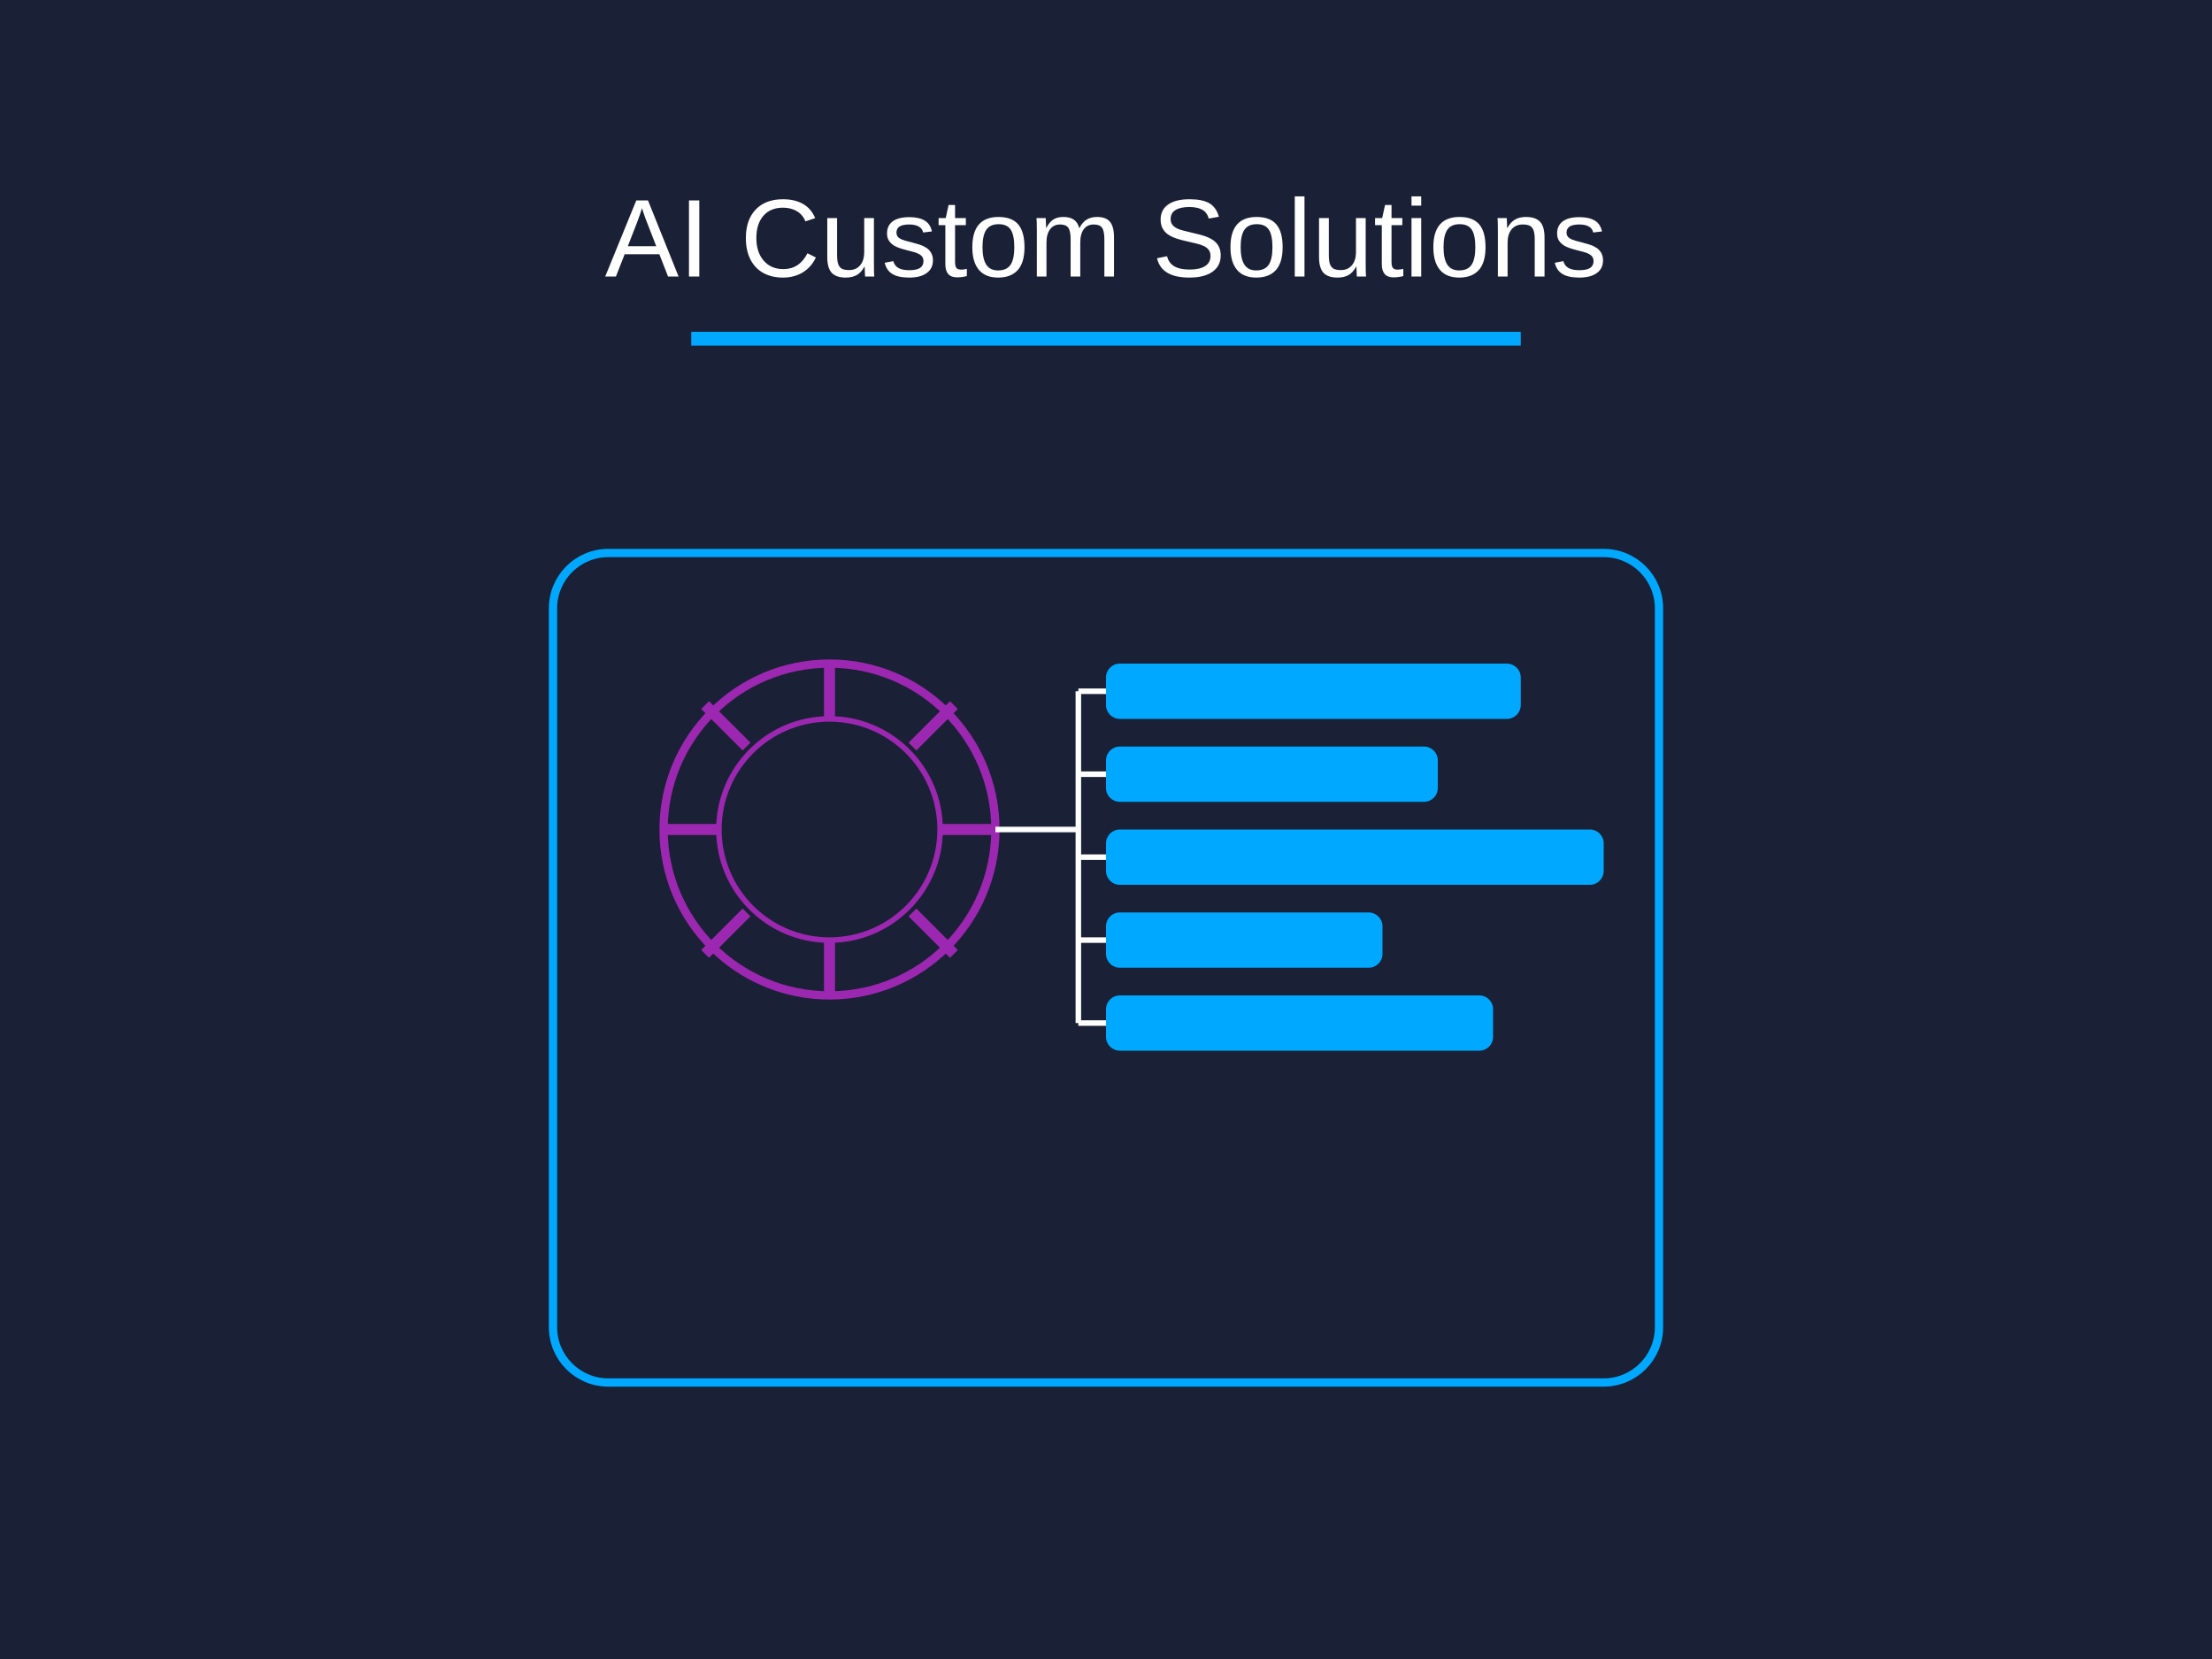
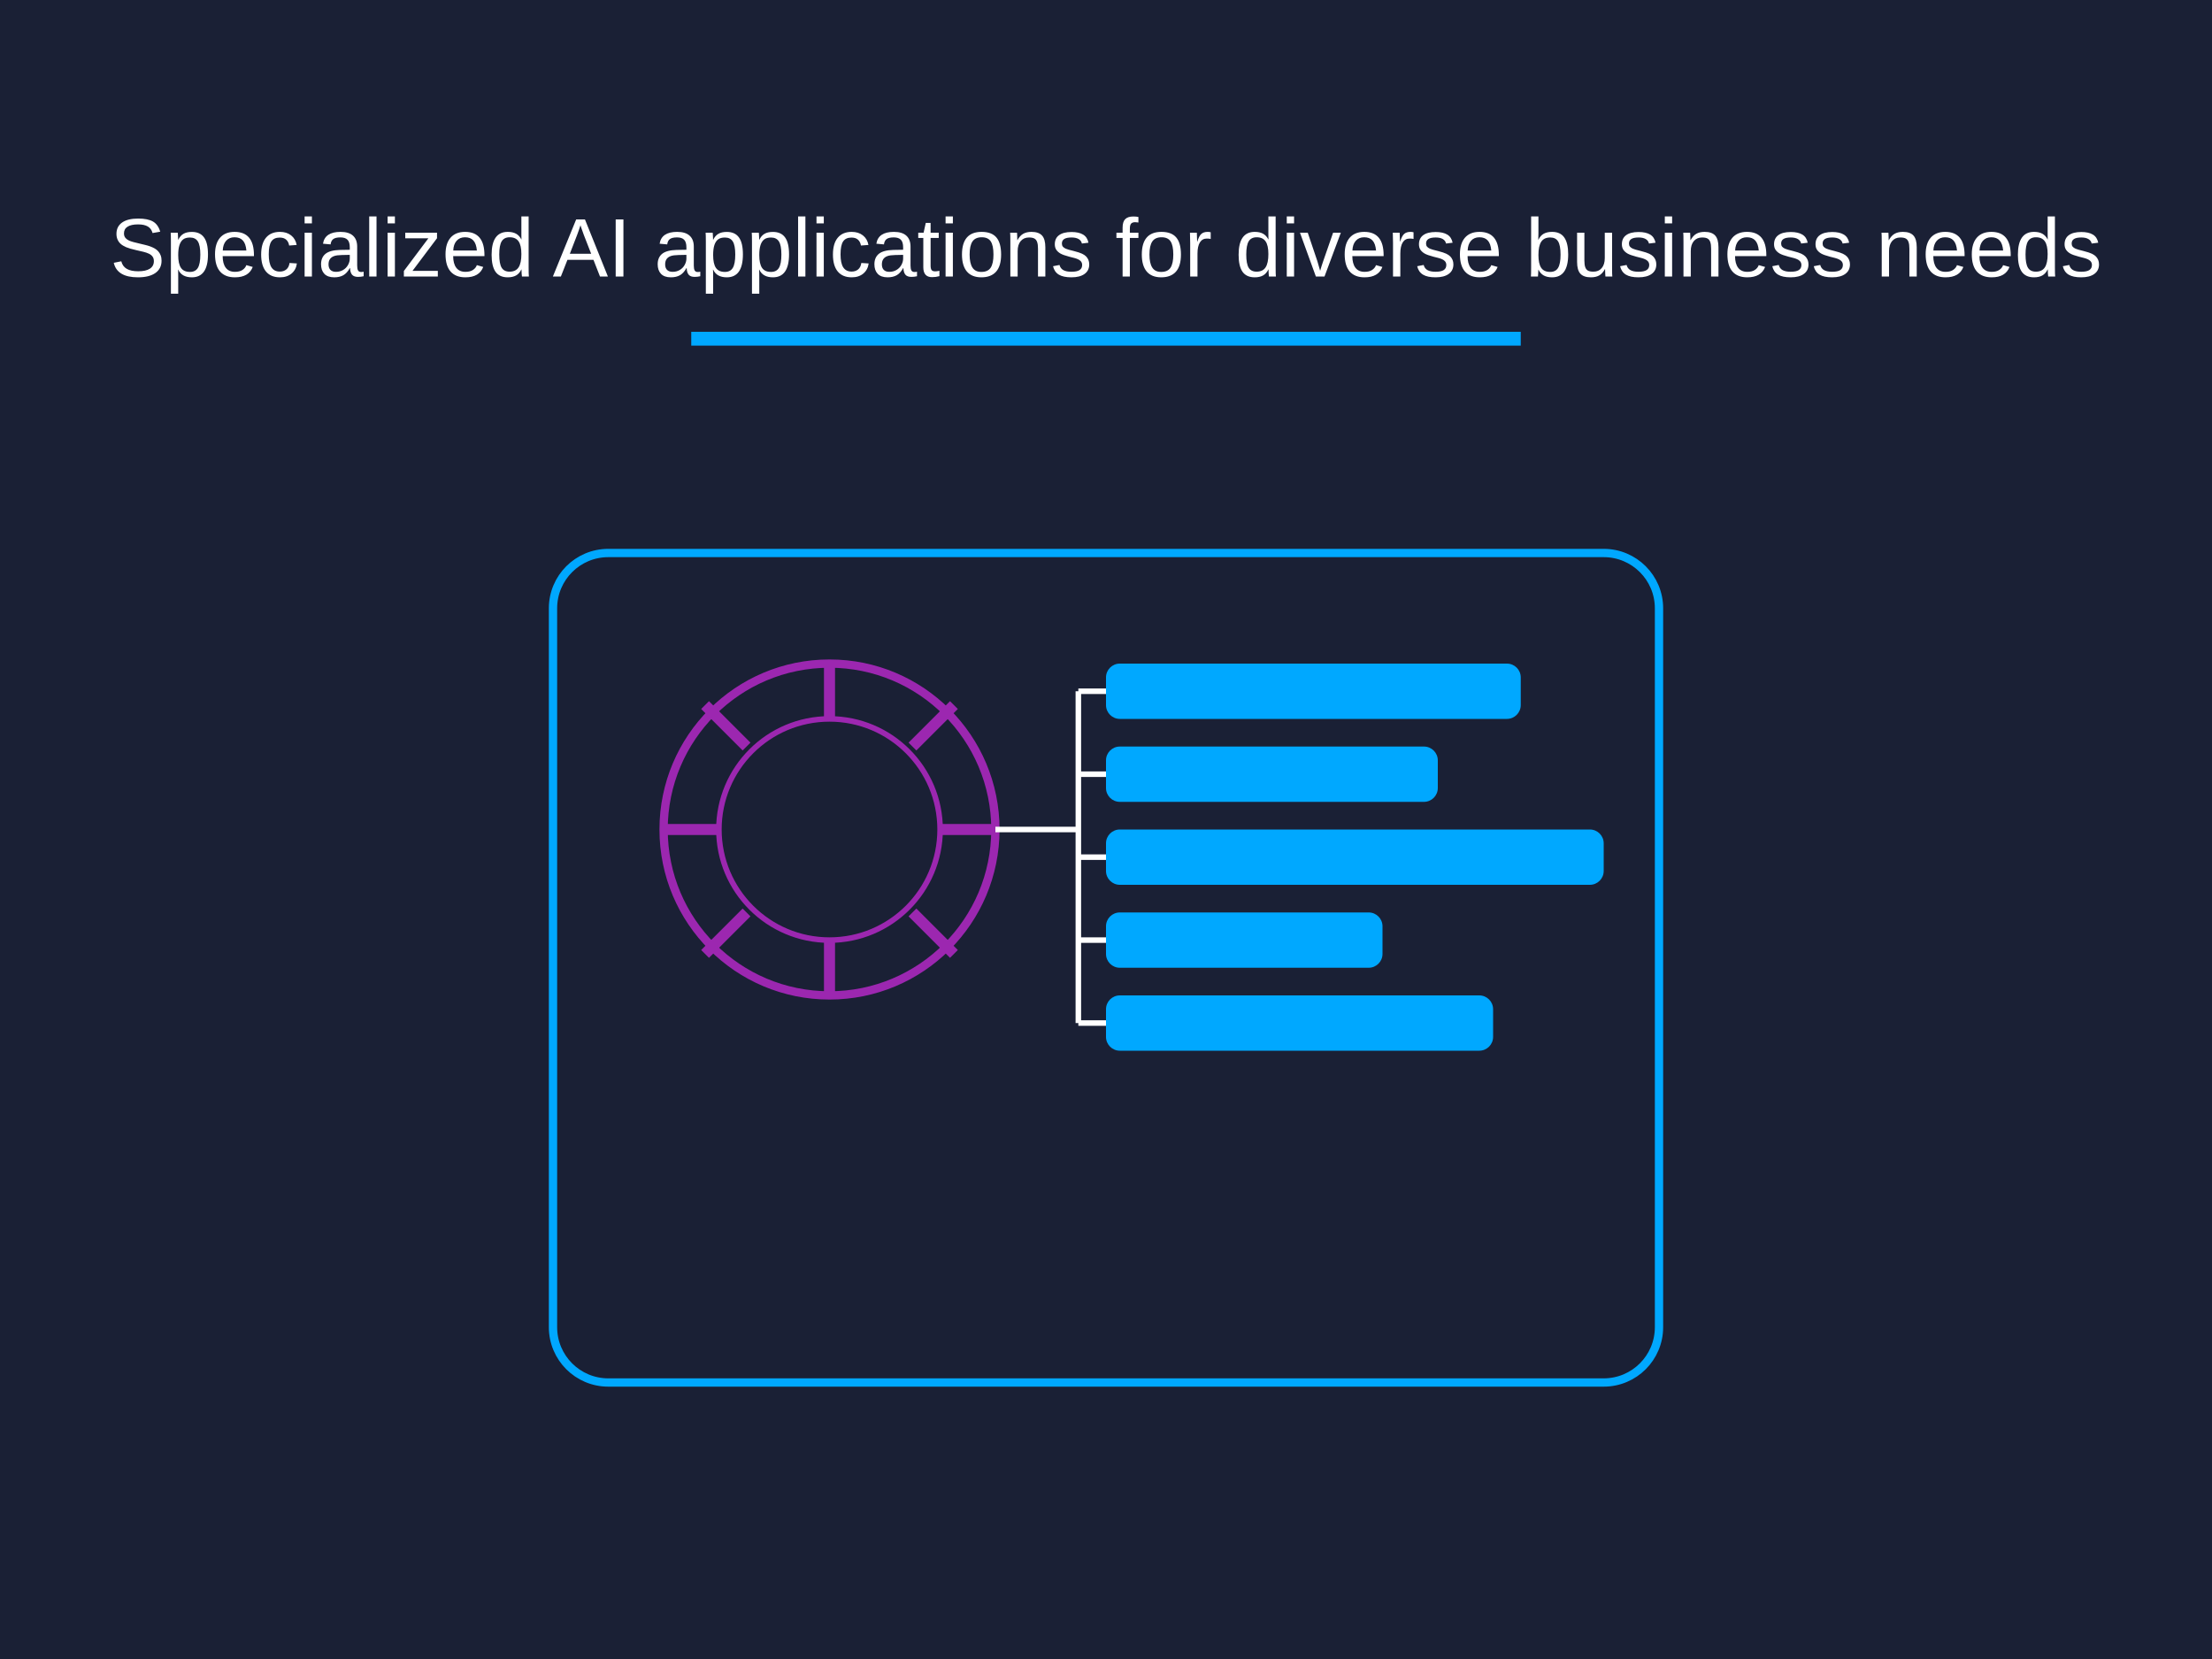
<svg xmlns="http://www.w3.org/2000/svg" width="800" height="600">
  <rect width="800" height="600" fill="#1a2035" />
-   <text x="400" y="100" font-family="Arial" font-size="40" text-anchor="middle" fill="#ffffff">AI Custom Solutions</text>
+   <text x="400" y="100" font-family="Arial" font-size="30" text-anchor="middle" fill="#ffffff">Specialized AI applications for diverse business needs</text>
  <rect x="250" y="120" width="300" height="5" fill="#00a8ff" />
  <rect x="200" y="200" width="400" height="300" rx="20" fill="none" stroke="#00a8ff" stroke-width="3" />
  <circle cx="300" cy="300" r="60" fill="none" stroke="#9c27b0" stroke-width="3" />
  <circle cx="300" cy="300" r="40" fill="none" stroke="#9c27b0" stroke-width="2" />
  <path d="M300,240 L300,260 M300,340 L300,360 M240,300 L260,300 M340,300 L360,300             M255,255 L270,270 M330,330 L345,345 M255,345 L270,330 M330,270 L345,255" stroke="#9c27b0" stroke-width="4" />
  <rect x="400" y="240" width="150" height="20" rx="5" fill="#00a8ff" />
  <rect x="400" y="270" width="120" height="20" rx="5" fill="#00a8ff" />
  <rect x="400" y="300" width="180" height="20" rx="5" fill="#00a8ff" />
  <rect x="400" y="330" width="100" height="20" rx="5" fill="#00a8ff" />
  <rect x="400" y="360" width="140" height="20" rx="5" fill="#00a8ff" />
  <line x1="360" y1="300" x2="390" y2="300" stroke="#ffffff" stroke-width="2" />
  <line x1="390" y1="250" x2="390" y2="370" stroke="#ffffff" stroke-width="2" />
  <line x1="390" y1="250" x2="400" y2="250" stroke="#ffffff" stroke-width="2" />
  <line x1="390" y1="280" x2="400" y2="280" stroke="#ffffff" stroke-width="2" />
  <line x1="390" y1="310" x2="400" y2="310" stroke="#ffffff" stroke-width="2" />
  <line x1="390" y1="340" x2="400" y2="340" stroke="#ffffff" stroke-width="2" />
  <line x1="390" y1="370" x2="400" y2="370" stroke="#ffffff" stroke-width="2" />
</svg>
